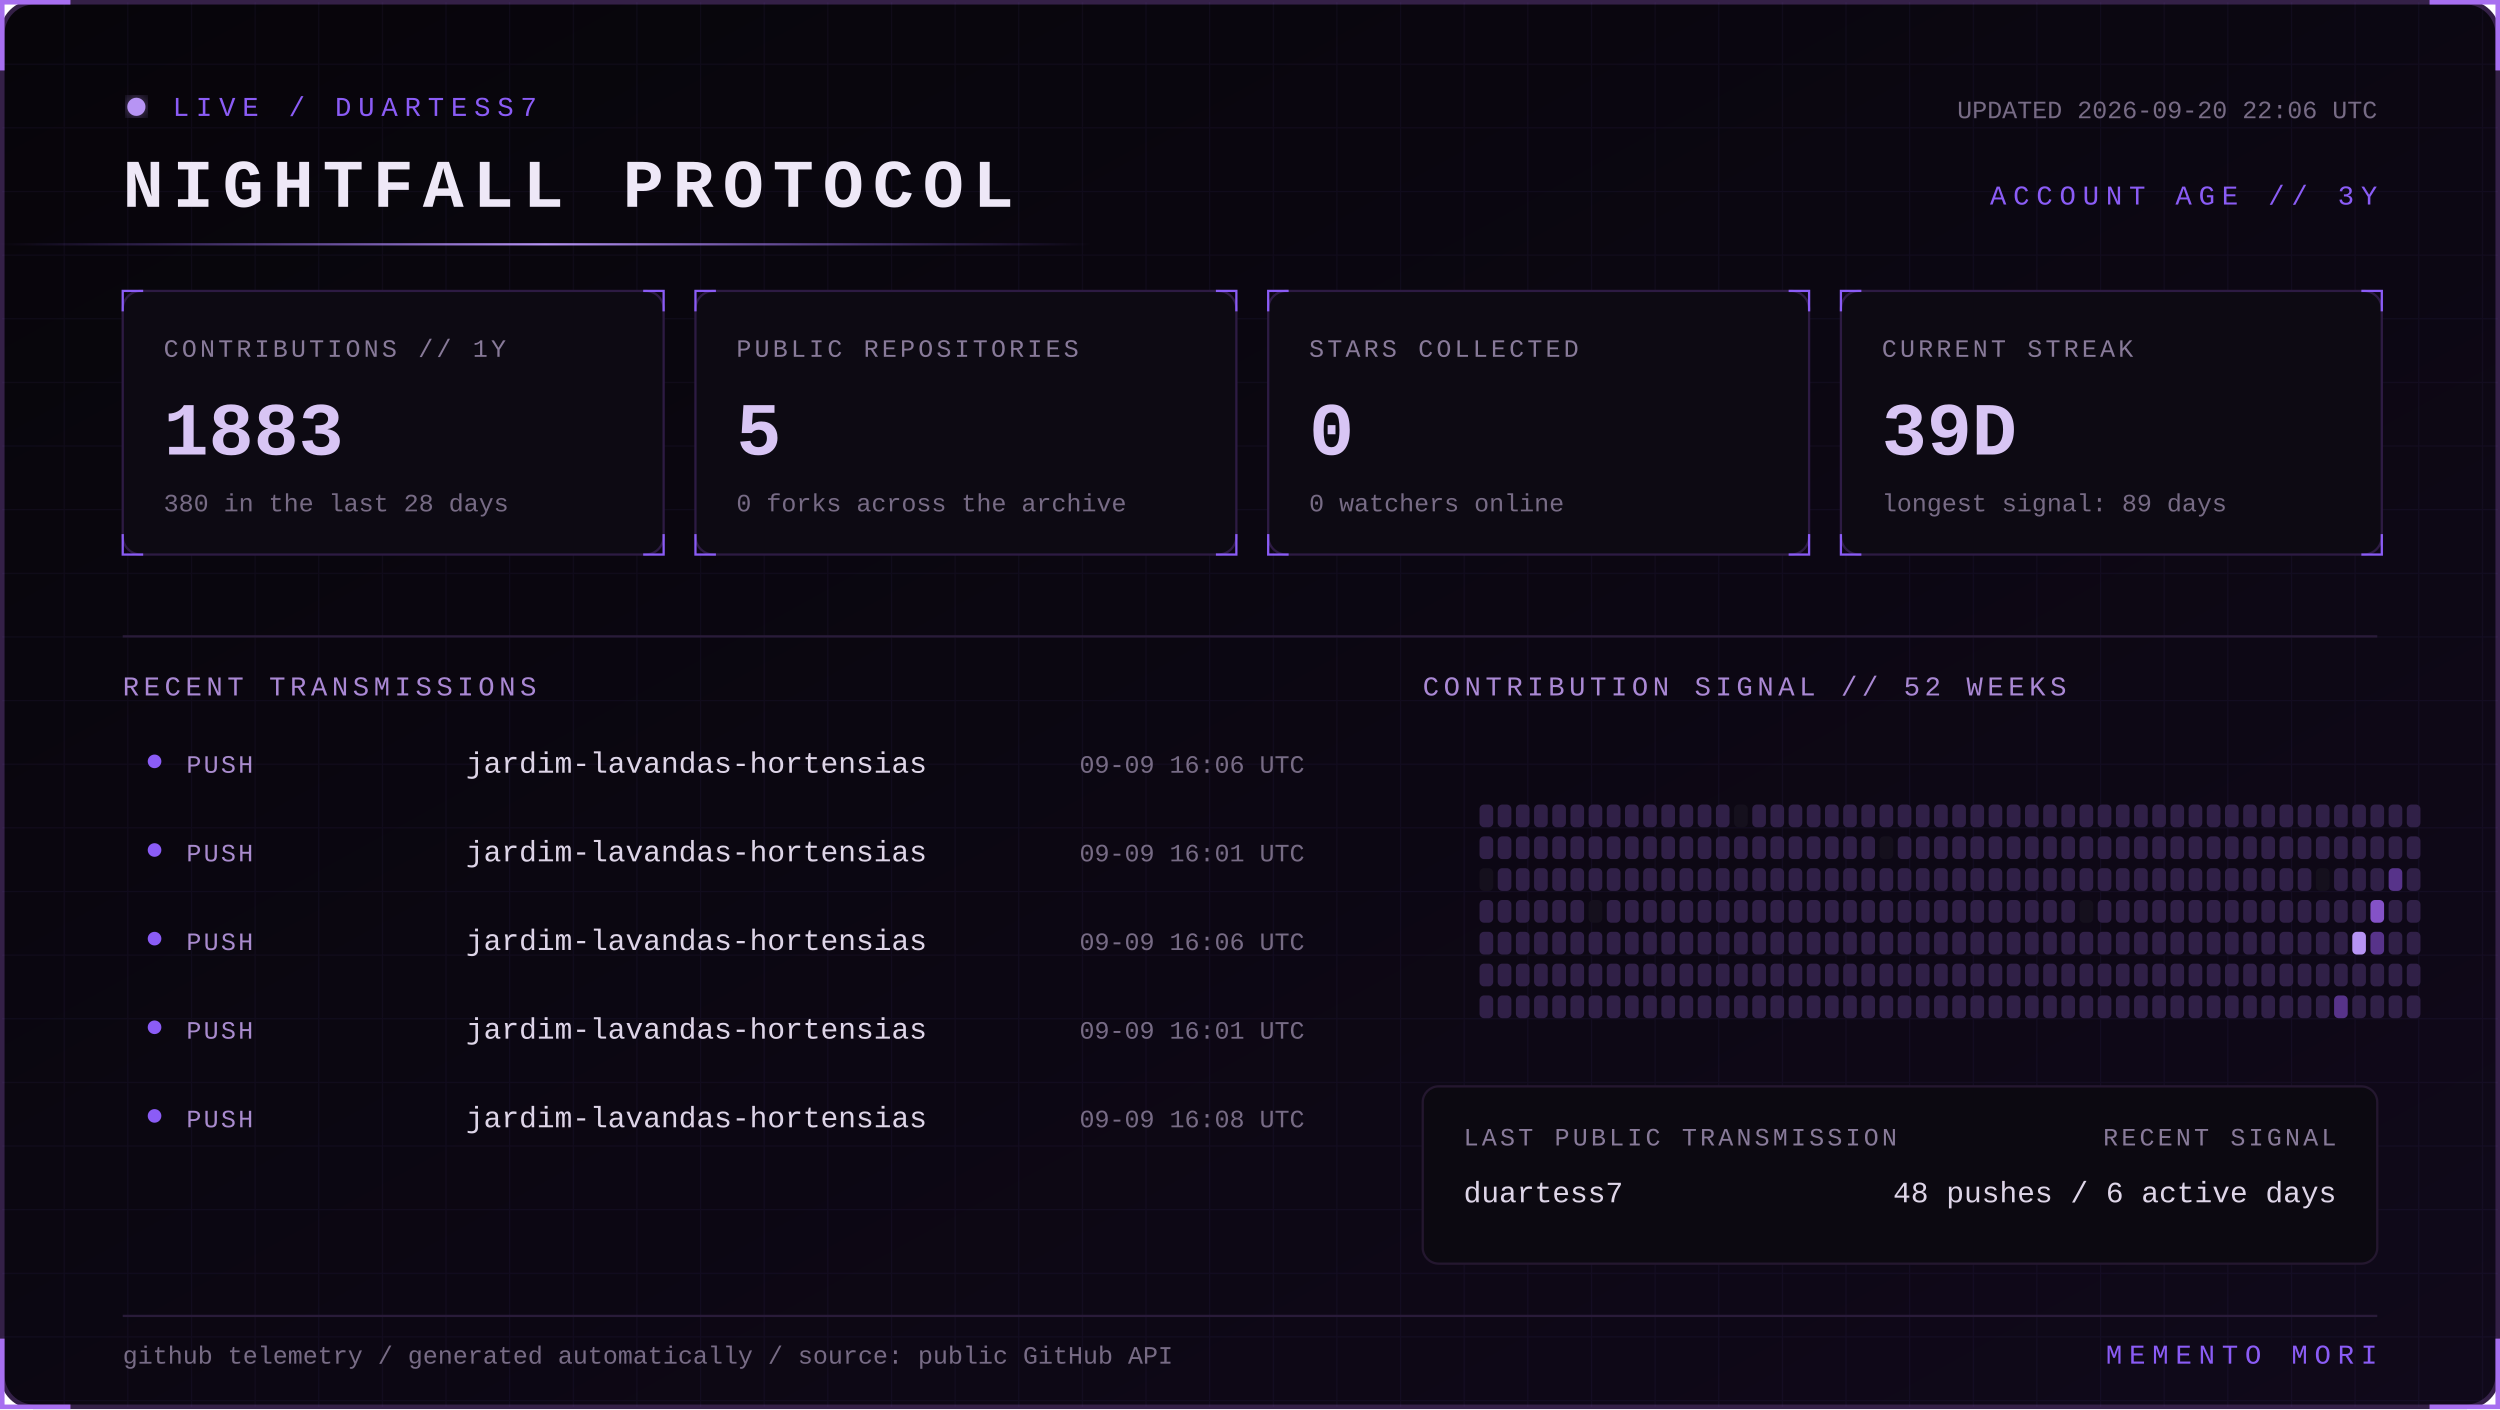
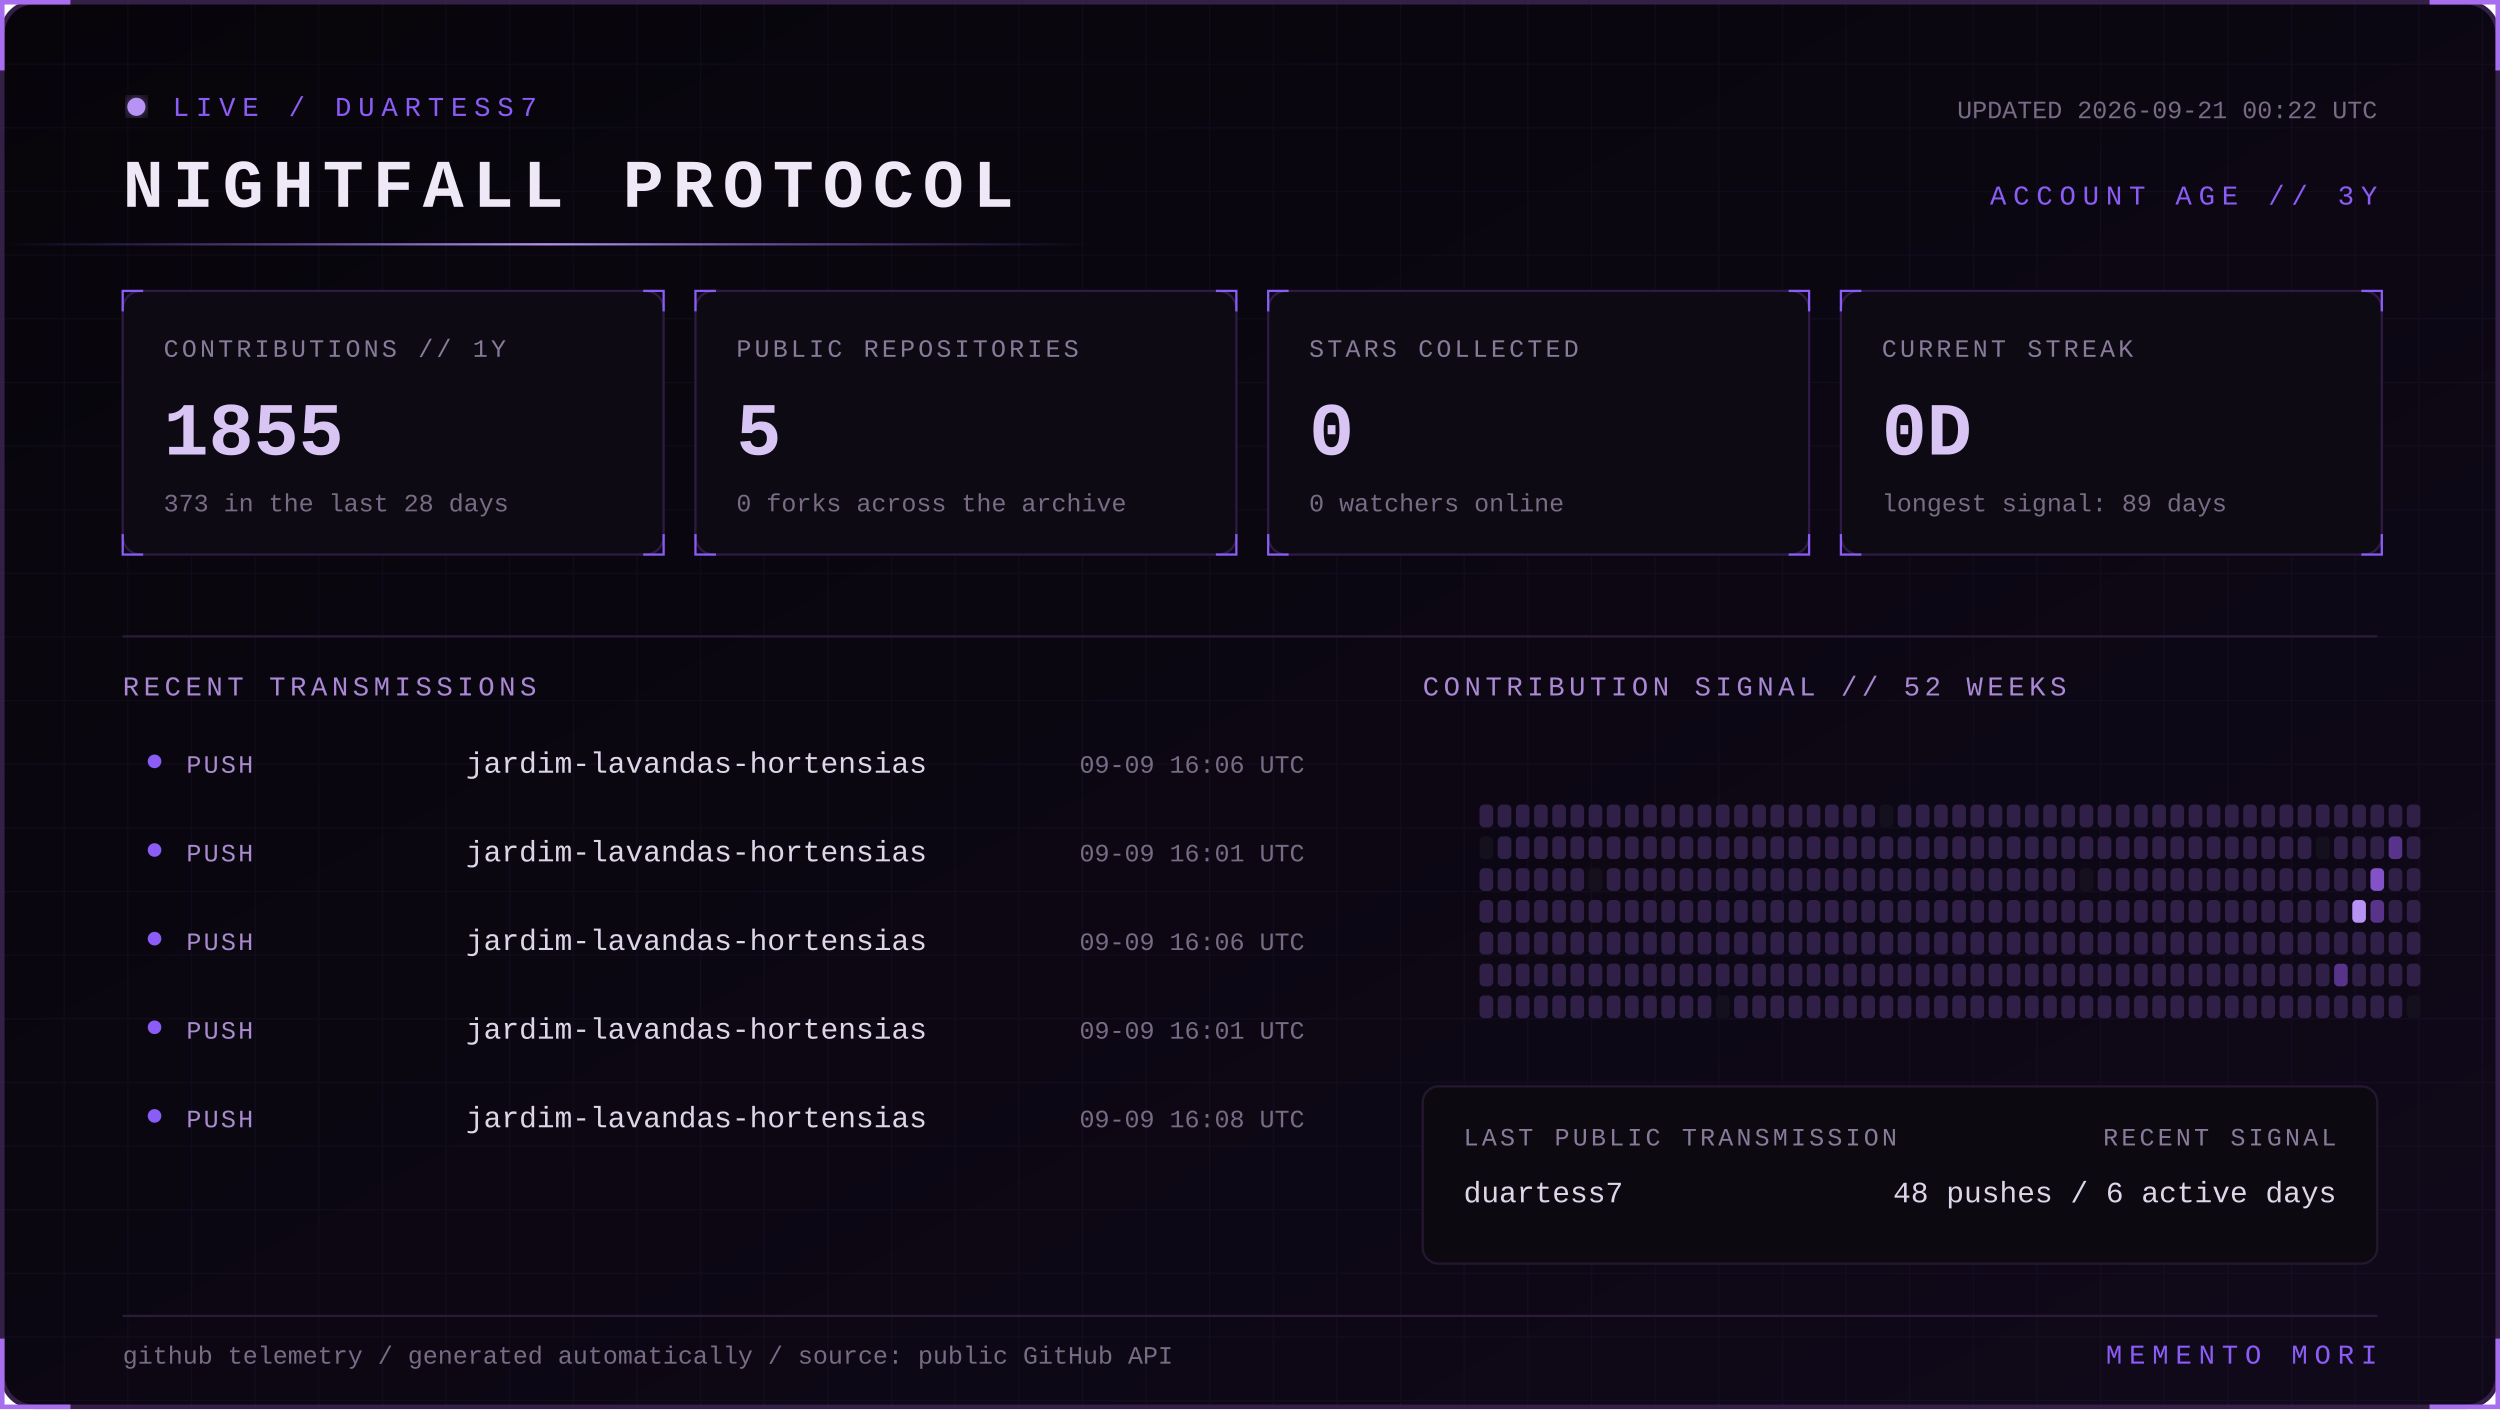
<svg xmlns="http://www.w3.org/2000/svg" width="1100" height="620" viewBox="0 0 1100 620" role="img" aria-labelledby="title desc">
  <defs>
    <linearGradient id="bg" x1="0" y1="0" x2="1" y2="1">
      <stop stop-color="#07050a" />
      <stop offset="1" stop-color="#10091a" />
    </linearGradient>
    <linearGradient id="beam">
      <stop stop-color="#8b5cf6" stop-opacity="0" />
      <stop offset=".5" stop-color="#b794f4" />
      <stop offset="1" stop-color="#8b5cf6" stop-opacity="0" />
    </linearGradient>
    <filter id="glow">
      <feGaussianBlur stdDeviation="4" result="b" />
      <feMerge>
        <feMergeNode in="b" />
        <feMergeNode in="SourceGraphic" />
      </feMerge>
    </filter>
    <pattern id="grid" width="28" height="28" patternUnits="userSpaceOnUse">
      <path d="M28 0H0V28" fill="none" stroke="#8b5cf6" stroke-opacity=".055" />
    </pattern>
    <style>
      text { font-family: Consolas, 'Courier New', monospace; }
      .kicker { fill:#8b5cf6; font-size:12px; letter-spacing:3px; }
      .title { fill:#eee8f7; font-size:30px; font-weight:700; letter-spacing:4px; }
      .label { fill:#887a99; font-size:11px; letter-spacing:1.4px; }
      .value { fill:#d8c5f4; font-size:33px; font-weight:700; }
      .detail,.pct { fill:#776b85; font-size:11px; }
      .section { fill:#aa88d4; font-size:12px; letter-spacing:2px; }
      .lang { fill:#ded5e8; font-size:13px; }
      .event { fill:#a98bce; font-size:11px; letter-spacing:1px; }
      .scan { animation:scan 5s linear infinite; }
      .blink { animation:blink 1.6s step-end infinite; }
      @keyframes scan { from { transform:translateX(-500px) } to { transform:translateX(1100px) } }
      @keyframes blink { 50% { opacity:.25 } }
    </style>
  </defs>
  <rect x="1" y="1" width="1098" height="618" rx="14" fill="url(#bg)" stroke="#342047" stroke-width="2" />
  <rect x="1" y="1" width="1098" height="618" rx="14" fill="url(#grid)" />
  <path d="M31 1H1v30 M1069 1h30v30 M1099 589v30h-30 M31 619H1v-30" stroke="#a76ff0" stroke-width="2" fill="none" />
  <g transform="translate(54 42)">
    <circle cx="6" cy="5" r="4" fill="#b794f4" filter="url(#glow)" class="blink" />
    <text x="22" y="9" class="kicker">LIVE / DUARTESS7</text>
    <text y="49" class="title">NIGHTFALL PROTOCOL</text>
-     <text x="992" y="10" text-anchor="end" class="detail">UPDATED 2026-09-20 22:06 UTC</text>
+     <text x="992" y="10" text-anchor="end" class="detail">UPDATED 2026-09-21 00:22 UTC</text>
    <text x="992" y="48" text-anchor="end" class="kicker">ACCOUNT AGE // 3Y</text>
  </g>
  <rect y="107" width="480" height="1" fill="url(#beam)" class="scan" />
  <g transform="translate(54 128)">
    <rect width="238" height="116" rx="8" fill="#0d0a13" stroke="#2d1b43" />
    <path d="M0 9V0h9 M229 0h9v9 M238 107v9h-9 M9 116H0v-9" stroke="#8b5cf6" fill="none" />
    <text x="18" y="29" class="label">CONTRIBUTIONS // 1Y</text>
-     <text x="18" y="72" class="value">1883</text>
-     <text x="18" y="97" class="detail">380 in the last 28 days</text>
+     <text x="18" y="72" class="value">1855</text>
+     <text x="18" y="97" class="detail">373 in the last 28 days</text>
  </g>
  <g transform="translate(306 128)">
    <rect width="238" height="116" rx="8" fill="#0d0a13" stroke="#2d1b43" />
    <path d="M0 9V0h9 M229 0h9v9 M238 107v9h-9 M9 116H0v-9" stroke="#8b5cf6" fill="none" />
    <text x="18" y="29" class="label">PUBLIC REPOSITORIES</text>
    <text x="18" y="72" class="value">5</text>
    <text x="18" y="97" class="detail">0 forks across the archive</text>
  </g>
  <g transform="translate(558 128)">
    <rect width="238" height="116" rx="8" fill="#0d0a13" stroke="#2d1b43" />
    <path d="M0 9V0h9 M229 0h9v9 M238 107v9h-9 M9 116H0v-9" stroke="#8b5cf6" fill="none" />
    <text x="18" y="29" class="label">STARS COLLECTED</text>
    <text x="18" y="72" class="value">0</text>
    <text x="18" y="97" class="detail">0 watchers online</text>
  </g>
  <g transform="translate(810 128)">
    <rect width="238" height="116" rx="8" fill="#0d0a13" stroke="#2d1b43" />
    <path d="M0 9V0h9 M229 0h9v9 M238 107v9h-9 M9 116H0v-9" stroke="#8b5cf6" fill="none" />
    <text x="18" y="29" class="label">CURRENT STREAK</text>
-     <text x="18" y="72" class="value">39D</text>
+     <text x="18" y="72" class="value">0D</text>
    <text x="18" y="97" class="detail">longest signal: 89 days</text>
  </g>
  <path d="M54 280H1046" stroke="#291b39" />
  <text x="54" y="306" class="section">RECENT TRANSMISSIONS</text>
  <text x="626" y="306" class="section">CONTRIBUTION SIGNAL // 52 WEEKS</text>
  <circle cx="68" cy="335" r="3" fill="#8b5cf6" />
  <text x="82" y="340" class="event">PUSH</text>
  <text x="205" y="340" class="lang">jardim-lavandas-hortensias</text>
  <text x="574" y="340" text-anchor="end" class="pct">09-09 16:06 UTC</text>
  <circle cx="68" cy="374" r="3" fill="#8b5cf6" />
  <text x="82" y="379" class="event">PUSH</text>
  <text x="205" y="379" class="lang">jardim-lavandas-hortensias</text>
  <text x="574" y="379" text-anchor="end" class="pct">09-09 16:01 UTC</text>
  <circle cx="68" cy="413" r="3" fill="#8b5cf6" />
  <text x="82" y="418" class="event">PUSH</text>
  <text x="205" y="418" class="lang">jardim-lavandas-hortensias</text>
  <text x="574" y="418" text-anchor="end" class="pct">09-09 16:06 UTC</text>
  <circle cx="68" cy="452" r="3" fill="#8b5cf6" />
  <text x="82" y="457" class="event">PUSH</text>
  <text x="205" y="457" class="lang">jardim-lavandas-hortensias</text>
  <text x="574" y="457" text-anchor="end" class="pct">09-09 16:01 UTC</text>
  <circle cx="68" cy="491" r="3" fill="#8b5cf6" />
  <text x="82" y="496" class="event">PUSH</text>
  <text x="205" y="496" class="lang">jardim-lavandas-hortensias</text>
  <text x="574" y="496" text-anchor="end" class="pct">09-09 16:08 UTC</text>
  <g>
    <rect x="651" y="354" width="6" height="10" rx="2" fill="#302047" />
-     <rect x="651" y="368" width="6" height="10" rx="2" fill="#302047" />
-     <rect x="651" y="382" width="6" height="10" rx="2" fill="#15101d" />
+     <rect x="651" y="368" width="6" height="10" rx="2" fill="#15101d" />
+     <rect x="651" y="382" width="6" height="10" rx="2" fill="#302047" />
    <rect x="651" y="396" width="6" height="10" rx="2" fill="#302047" />
    <rect x="651" y="410" width="6" height="10" rx="2" fill="#302047" />
    <rect x="651" y="424" width="6" height="10" rx="2" fill="#302047" />
    <rect x="651" y="438" width="6" height="10" rx="2" fill="#302047" />
    <rect x="659" y="354" width="6" height="10" rx="2" fill="#302047" />
    <rect x="659" y="368" width="6" height="10" rx="2" fill="#302047" />
    <rect x="659" y="382" width="6" height="10" rx="2" fill="#302047" />
    <rect x="659" y="396" width="6" height="10" rx="2" fill="#302047" />
    <rect x="659" y="410" width="6" height="10" rx="2" fill="#302047" />
    <rect x="659" y="424" width="6" height="10" rx="2" fill="#302047" />
    <rect x="659" y="438" width="6" height="10" rx="2" fill="#302047" />
    <rect x="667" y="354" width="6" height="10" rx="2" fill="#302047" />
    <rect x="667" y="368" width="6" height="10" rx="2" fill="#302047" />
    <rect x="667" y="382" width="6" height="10" rx="2" fill="#302047" />
    <rect x="667" y="396" width="6" height="10" rx="2" fill="#302047" />
    <rect x="667" y="410" width="6" height="10" rx="2" fill="#302047" />
    <rect x="667" y="424" width="6" height="10" rx="2" fill="#302047" />
    <rect x="667" y="438" width="6" height="10" rx="2" fill="#302047" />
    <rect x="675" y="354" width="6" height="10" rx="2" fill="#302047" />
    <rect x="675" y="368" width="6" height="10" rx="2" fill="#302047" />
    <rect x="675" y="382" width="6" height="10" rx="2" fill="#302047" />
    <rect x="675" y="396" width="6" height="10" rx="2" fill="#302047" />
    <rect x="675" y="410" width="6" height="10" rx="2" fill="#302047" />
    <rect x="675" y="424" width="6" height="10" rx="2" fill="#302047" />
    <rect x="675" y="438" width="6" height="10" rx="2" fill="#302047" />
    <rect x="683" y="354" width="6" height="10" rx="2" fill="#302047" />
    <rect x="683" y="368" width="6" height="10" rx="2" fill="#302047" />
    <rect x="683" y="382" width="6" height="10" rx="2" fill="#302047" />
    <rect x="683" y="396" width="6" height="10" rx="2" fill="#302047" />
    <rect x="683" y="410" width="6" height="10" rx="2" fill="#302047" />
    <rect x="683" y="424" width="6" height="10" rx="2" fill="#302047" />
    <rect x="683" y="438" width="6" height="10" rx="2" fill="#302047" />
    <rect x="691" y="354" width="6" height="10" rx="2" fill="#302047" />
    <rect x="691" y="368" width="6" height="10" rx="2" fill="#302047" />
    <rect x="691" y="382" width="6" height="10" rx="2" fill="#302047" />
    <rect x="691" y="396" width="6" height="10" rx="2" fill="#302047" />
    <rect x="691" y="410" width="6" height="10" rx="2" fill="#302047" />
    <rect x="691" y="424" width="6" height="10" rx="2" fill="#302047" />
    <rect x="691" y="438" width="6" height="10" rx="2" fill="#302047" />
    <rect x="699" y="354" width="6" height="10" rx="2" fill="#302047" />
    <rect x="699" y="368" width="6" height="10" rx="2" fill="#302047" />
-     <rect x="699" y="382" width="6" height="10" rx="2" fill="#302047" />
-     <rect x="699" y="396" width="6" height="10" rx="2" fill="#15101d" />
+     <rect x="699" y="382" width="6" height="10" rx="2" fill="#15101d" />
+     <rect x="699" y="396" width="6" height="10" rx="2" fill="#302047" />
    <rect x="699" y="410" width="6" height="10" rx="2" fill="#302047" />
    <rect x="699" y="424" width="6" height="10" rx="2" fill="#302047" />
    <rect x="699" y="438" width="6" height="10" rx="2" fill="#302047" />
    <rect x="707" y="354" width="6" height="10" rx="2" fill="#302047" />
    <rect x="707" y="368" width="6" height="10" rx="2" fill="#302047" />
    <rect x="707" y="382" width="6" height="10" rx="2" fill="#302047" />
    <rect x="707" y="396" width="6" height="10" rx="2" fill="#302047" />
    <rect x="707" y="410" width="6" height="10" rx="2" fill="#302047" />
    <rect x="707" y="424" width="6" height="10" rx="2" fill="#302047" />
    <rect x="707" y="438" width="6" height="10" rx="2" fill="#302047" />
    <rect x="715" y="354" width="6" height="10" rx="2" fill="#302047" />
    <rect x="715" y="368" width="6" height="10" rx="2" fill="#302047" />
    <rect x="715" y="382" width="6" height="10" rx="2" fill="#302047" />
    <rect x="715" y="396" width="6" height="10" rx="2" fill="#302047" />
    <rect x="715" y="410" width="6" height="10" rx="2" fill="#302047" />
    <rect x="715" y="424" width="6" height="10" rx="2" fill="#302047" />
    <rect x="715" y="438" width="6" height="10" rx="2" fill="#302047" />
    <rect x="723" y="354" width="6" height="10" rx="2" fill="#302047" />
    <rect x="723" y="368" width="6" height="10" rx="2" fill="#302047" />
    <rect x="723" y="382" width="6" height="10" rx="2" fill="#302047" />
    <rect x="723" y="396" width="6" height="10" rx="2" fill="#302047" />
    <rect x="723" y="410" width="6" height="10" rx="2" fill="#302047" />
    <rect x="723" y="424" width="6" height="10" rx="2" fill="#302047" />
    <rect x="723" y="438" width="6" height="10" rx="2" fill="#302047" />
    <rect x="731" y="354" width="6" height="10" rx="2" fill="#302047" />
    <rect x="731" y="368" width="6" height="10" rx="2" fill="#302047" />
    <rect x="731" y="382" width="6" height="10" rx="2" fill="#302047" />
    <rect x="731" y="396" width="6" height="10" rx="2" fill="#302047" />
    <rect x="731" y="410" width="6" height="10" rx="2" fill="#302047" />
    <rect x="731" y="424" width="6" height="10" rx="2" fill="#302047" />
    <rect x="731" y="438" width="6" height="10" rx="2" fill="#302047" />
    <rect x="739" y="354" width="6" height="10" rx="2" fill="#302047" />
    <rect x="739" y="368" width="6" height="10" rx="2" fill="#302047" />
    <rect x="739" y="382" width="6" height="10" rx="2" fill="#302047" />
    <rect x="739" y="396" width="6" height="10" rx="2" fill="#302047" />
    <rect x="739" y="410" width="6" height="10" rx="2" fill="#302047" />
    <rect x="739" y="424" width="6" height="10" rx="2" fill="#302047" />
    <rect x="739" y="438" width="6" height="10" rx="2" fill="#302047" />
    <rect x="747" y="354" width="6" height="10" rx="2" fill="#302047" />
    <rect x="747" y="368" width="6" height="10" rx="2" fill="#302047" />
    <rect x="747" y="382" width="6" height="10" rx="2" fill="#302047" />
    <rect x="747" y="396" width="6" height="10" rx="2" fill="#302047" />
    <rect x="747" y="410" width="6" height="10" rx="2" fill="#302047" />
    <rect x="747" y="424" width="6" height="10" rx="2" fill="#302047" />
    <rect x="747" y="438" width="6" height="10" rx="2" fill="#302047" />
    <rect x="755" y="354" width="6" height="10" rx="2" fill="#302047" />
    <rect x="755" y="368" width="6" height="10" rx="2" fill="#302047" />
    <rect x="755" y="382" width="6" height="10" rx="2" fill="#302047" />
    <rect x="755" y="396" width="6" height="10" rx="2" fill="#302047" />
    <rect x="755" y="410" width="6" height="10" rx="2" fill="#302047" />
    <rect x="755" y="424" width="6" height="10" rx="2" fill="#302047" />
-     <rect x="755" y="438" width="6" height="10" rx="2" fill="#302047" />
-     <rect x="763" y="354" width="6" height="10" rx="2" fill="#15101d" />
+     <rect x="755" y="438" width="6" height="10" rx="2" fill="#15101d" />
+     <rect x="763" y="354" width="6" height="10" rx="2" fill="#302047" />
    <rect x="763" y="368" width="6" height="10" rx="2" fill="#302047" />
    <rect x="763" y="382" width="6" height="10" rx="2" fill="#302047" />
    <rect x="763" y="396" width="6" height="10" rx="2" fill="#302047" />
    <rect x="763" y="410" width="6" height="10" rx="2" fill="#302047" />
    <rect x="763" y="424" width="6" height="10" rx="2" fill="#302047" />
    <rect x="763" y="438" width="6" height="10" rx="2" fill="#302047" />
    <rect x="771" y="354" width="6" height="10" rx="2" fill="#302047" />
    <rect x="771" y="368" width="6" height="10" rx="2" fill="#302047" />
    <rect x="771" y="382" width="6" height="10" rx="2" fill="#302047" />
    <rect x="771" y="396" width="6" height="10" rx="2" fill="#302047" />
    <rect x="771" y="410" width="6" height="10" rx="2" fill="#302047" />
    <rect x="771" y="424" width="6" height="10" rx="2" fill="#302047" />
    <rect x="771" y="438" width="6" height="10" rx="2" fill="#302047" />
    <rect x="779" y="354" width="6" height="10" rx="2" fill="#302047" />
    <rect x="779" y="368" width="6" height="10" rx="2" fill="#302047" />
    <rect x="779" y="382" width="6" height="10" rx="2" fill="#302047" />
    <rect x="779" y="396" width="6" height="10" rx="2" fill="#302047" />
    <rect x="779" y="410" width="6" height="10" rx="2" fill="#302047" />
    <rect x="779" y="424" width="6" height="10" rx="2" fill="#302047" />
    <rect x="779" y="438" width="6" height="10" rx="2" fill="#302047" />
    <rect x="787" y="354" width="6" height="10" rx="2" fill="#302047" />
    <rect x="787" y="368" width="6" height="10" rx="2" fill="#302047" />
    <rect x="787" y="382" width="6" height="10" rx="2" fill="#302047" />
    <rect x="787" y="396" width="6" height="10" rx="2" fill="#302047" />
    <rect x="787" y="410" width="6" height="10" rx="2" fill="#302047" />
    <rect x="787" y="424" width="6" height="10" rx="2" fill="#302047" />
    <rect x="787" y="438" width="6" height="10" rx="2" fill="#302047" />
    <rect x="795" y="354" width="6" height="10" rx="2" fill="#302047" />
    <rect x="795" y="368" width="6" height="10" rx="2" fill="#302047" />
    <rect x="795" y="382" width="6" height="10" rx="2" fill="#302047" />
    <rect x="795" y="396" width="6" height="10" rx="2" fill="#302047" />
    <rect x="795" y="410" width="6" height="10" rx="2" fill="#302047" />
    <rect x="795" y="424" width="6" height="10" rx="2" fill="#302047" />
    <rect x="795" y="438" width="6" height="10" rx="2" fill="#302047" />
    <rect x="803" y="354" width="6" height="10" rx="2" fill="#302047" />
    <rect x="803" y="368" width="6" height="10" rx="2" fill="#302047" />
    <rect x="803" y="382" width="6" height="10" rx="2" fill="#302047" />
    <rect x="803" y="396" width="6" height="10" rx="2" fill="#302047" />
    <rect x="803" y="410" width="6" height="10" rx="2" fill="#302047" />
    <rect x="803" y="424" width="6" height="10" rx="2" fill="#302047" />
    <rect x="803" y="438" width="6" height="10" rx="2" fill="#302047" />
    <rect x="811" y="354" width="6" height="10" rx="2" fill="#302047" />
    <rect x="811" y="368" width="6" height="10" rx="2" fill="#302047" />
    <rect x="811" y="382" width="6" height="10" rx="2" fill="#302047" />
    <rect x="811" y="396" width="6" height="10" rx="2" fill="#302047" />
    <rect x="811" y="410" width="6" height="10" rx="2" fill="#302047" />
    <rect x="811" y="424" width="6" height="10" rx="2" fill="#302047" />
    <rect x="811" y="438" width="6" height="10" rx="2" fill="#302047" />
    <rect x="819" y="354" width="6" height="10" rx="2" fill="#302047" />
    <rect x="819" y="368" width="6" height="10" rx="2" fill="#302047" />
    <rect x="819" y="382" width="6" height="10" rx="2" fill="#302047" />
    <rect x="819" y="396" width="6" height="10" rx="2" fill="#302047" />
    <rect x="819" y="410" width="6" height="10" rx="2" fill="#302047" />
    <rect x="819" y="424" width="6" height="10" rx="2" fill="#302047" />
    <rect x="819" y="438" width="6" height="10" rx="2" fill="#302047" />
-     <rect x="827" y="354" width="6" height="10" rx="2" fill="#302047" />
-     <rect x="827" y="368" width="6" height="10" rx="2" fill="#15101d" />
+     <rect x="827" y="354" width="6" height="10" rx="2" fill="#15101d" />
+     <rect x="827" y="368" width="6" height="10" rx="2" fill="#302047" />
    <rect x="827" y="382" width="6" height="10" rx="2" fill="#302047" />
    <rect x="827" y="396" width="6" height="10" rx="2" fill="#302047" />
    <rect x="827" y="410" width="6" height="10" rx="2" fill="#302047" />
    <rect x="827" y="424" width="6" height="10" rx="2" fill="#302047" />
    <rect x="827" y="438" width="6" height="10" rx="2" fill="#302047" />
    <rect x="835" y="354" width="6" height="10" rx="2" fill="#302047" />
    <rect x="835" y="368" width="6" height="10" rx="2" fill="#302047" />
    <rect x="835" y="382" width="6" height="10" rx="2" fill="#302047" />
    <rect x="835" y="396" width="6" height="10" rx="2" fill="#302047" />
    <rect x="835" y="410" width="6" height="10" rx="2" fill="#302047" />
    <rect x="835" y="424" width="6" height="10" rx="2" fill="#302047" />
    <rect x="835" y="438" width="6" height="10" rx="2" fill="#302047" />
    <rect x="843" y="354" width="6" height="10" rx="2" fill="#302047" />
    <rect x="843" y="368" width="6" height="10" rx="2" fill="#302047" />
    <rect x="843" y="382" width="6" height="10" rx="2" fill="#302047" />
    <rect x="843" y="396" width="6" height="10" rx="2" fill="#302047" />
    <rect x="843" y="410" width="6" height="10" rx="2" fill="#302047" />
    <rect x="843" y="424" width="6" height="10" rx="2" fill="#302047" />
    <rect x="843" y="438" width="6" height="10" rx="2" fill="#302047" />
    <rect x="851" y="354" width="6" height="10" rx="2" fill="#302047" />
    <rect x="851" y="368" width="6" height="10" rx="2" fill="#302047" />
    <rect x="851" y="382" width="6" height="10" rx="2" fill="#302047" />
    <rect x="851" y="396" width="6" height="10" rx="2" fill="#302047" />
    <rect x="851" y="410" width="6" height="10" rx="2" fill="#302047" />
    <rect x="851" y="424" width="6" height="10" rx="2" fill="#302047" />
    <rect x="851" y="438" width="6" height="10" rx="2" fill="#302047" />
    <rect x="859" y="354" width="6" height="10" rx="2" fill="#302047" />
    <rect x="859" y="368" width="6" height="10" rx="2" fill="#302047" />
    <rect x="859" y="382" width="6" height="10" rx="2" fill="#302047" />
    <rect x="859" y="396" width="6" height="10" rx="2" fill="#302047" />
    <rect x="859" y="410" width="6" height="10" rx="2" fill="#302047" />
    <rect x="859" y="424" width="6" height="10" rx="2" fill="#302047" />
    <rect x="859" y="438" width="6" height="10" rx="2" fill="#302047" />
    <rect x="867" y="354" width="6" height="10" rx="2" fill="#302047" />
    <rect x="867" y="368" width="6" height="10" rx="2" fill="#302047" />
    <rect x="867" y="382" width="6" height="10" rx="2" fill="#302047" />
    <rect x="867" y="396" width="6" height="10" rx="2" fill="#302047" />
    <rect x="867" y="410" width="6" height="10" rx="2" fill="#302047" />
    <rect x="867" y="424" width="6" height="10" rx="2" fill="#302047" />
    <rect x="867" y="438" width="6" height="10" rx="2" fill="#302047" />
    <rect x="875" y="354" width="6" height="10" rx="2" fill="#302047" />
    <rect x="875" y="368" width="6" height="10" rx="2" fill="#302047" />
    <rect x="875" y="382" width="6" height="10" rx="2" fill="#302047" />
    <rect x="875" y="396" width="6" height="10" rx="2" fill="#302047" />
    <rect x="875" y="410" width="6" height="10" rx="2" fill="#302047" />
    <rect x="875" y="424" width="6" height="10" rx="2" fill="#302047" />
    <rect x="875" y="438" width="6" height="10" rx="2" fill="#302047" />
    <rect x="883" y="354" width="6" height="10" rx="2" fill="#302047" />
    <rect x="883" y="368" width="6" height="10" rx="2" fill="#302047" />
    <rect x="883" y="382" width="6" height="10" rx="2" fill="#302047" />
    <rect x="883" y="396" width="6" height="10" rx="2" fill="#302047" />
    <rect x="883" y="410" width="6" height="10" rx="2" fill="#302047" />
    <rect x="883" y="424" width="6" height="10" rx="2" fill="#302047" />
    <rect x="883" y="438" width="6" height="10" rx="2" fill="#302047" />
    <rect x="891" y="354" width="6" height="10" rx="2" fill="#302047" />
    <rect x="891" y="368" width="6" height="10" rx="2" fill="#302047" />
    <rect x="891" y="382" width="6" height="10" rx="2" fill="#302047" />
    <rect x="891" y="396" width="6" height="10" rx="2" fill="#302047" />
    <rect x="891" y="410" width="6" height="10" rx="2" fill="#302047" />
    <rect x="891" y="424" width="6" height="10" rx="2" fill="#302047" />
    <rect x="891" y="438" width="6" height="10" rx="2" fill="#302047" />
    <rect x="899" y="354" width="6" height="10" rx="2" fill="#302047" />
    <rect x="899" y="368" width="6" height="10" rx="2" fill="#302047" />
    <rect x="899" y="382" width="6" height="10" rx="2" fill="#302047" />
    <rect x="899" y="396" width="6" height="10" rx="2" fill="#302047" />
    <rect x="899" y="410" width="6" height="10" rx="2" fill="#302047" />
    <rect x="899" y="424" width="6" height="10" rx="2" fill="#302047" />
    <rect x="899" y="438" width="6" height="10" rx="2" fill="#302047" />
    <rect x="907" y="354" width="6" height="10" rx="2" fill="#302047" />
    <rect x="907" y="368" width="6" height="10" rx="2" fill="#302047" />
    <rect x="907" y="382" width="6" height="10" rx="2" fill="#302047" />
    <rect x="907" y="396" width="6" height="10" rx="2" fill="#302047" />
    <rect x="907" y="410" width="6" height="10" rx="2" fill="#302047" />
    <rect x="907" y="424" width="6" height="10" rx="2" fill="#302047" />
    <rect x="907" y="438" width="6" height="10" rx="2" fill="#302047" />
    <rect x="915" y="354" width="6" height="10" rx="2" fill="#302047" />
    <rect x="915" y="368" width="6" height="10" rx="2" fill="#302047" />
-     <rect x="915" y="382" width="6" height="10" rx="2" fill="#302047" />
-     <rect x="915" y="396" width="6" height="10" rx="2" fill="#15101d" />
+     <rect x="915" y="382" width="6" height="10" rx="2" fill="#15101d" />
+     <rect x="915" y="396" width="6" height="10" rx="2" fill="#302047" />
    <rect x="915" y="410" width="6" height="10" rx="2" fill="#302047" />
    <rect x="915" y="424" width="6" height="10" rx="2" fill="#302047" />
    <rect x="915" y="438" width="6" height="10" rx="2" fill="#302047" />
    <rect x="923" y="354" width="6" height="10" rx="2" fill="#302047" />
    <rect x="923" y="368" width="6" height="10" rx="2" fill="#302047" />
    <rect x="923" y="382" width="6" height="10" rx="2" fill="#302047" />
    <rect x="923" y="396" width="6" height="10" rx="2" fill="#302047" />
    <rect x="923" y="410" width="6" height="10" rx="2" fill="#302047" />
    <rect x="923" y="424" width="6" height="10" rx="2" fill="#302047" />
    <rect x="923" y="438" width="6" height="10" rx="2" fill="#302047" />
    <rect x="931" y="354" width="6" height="10" rx="2" fill="#302047" />
    <rect x="931" y="368" width="6" height="10" rx="2" fill="#302047" />
    <rect x="931" y="382" width="6" height="10" rx="2" fill="#302047" />
    <rect x="931" y="396" width="6" height="10" rx="2" fill="#302047" />
    <rect x="931" y="410" width="6" height="10" rx="2" fill="#302047" />
    <rect x="931" y="424" width="6" height="10" rx="2" fill="#302047" />
    <rect x="931" y="438" width="6" height="10" rx="2" fill="#302047" />
    <rect x="939" y="354" width="6" height="10" rx="2" fill="#302047" />
    <rect x="939" y="368" width="6" height="10" rx="2" fill="#302047" />
    <rect x="939" y="382" width="6" height="10" rx="2" fill="#302047" />
    <rect x="939" y="396" width="6" height="10" rx="2" fill="#302047" />
    <rect x="939" y="410" width="6" height="10" rx="2" fill="#302047" />
    <rect x="939" y="424" width="6" height="10" rx="2" fill="#302047" />
    <rect x="939" y="438" width="6" height="10" rx="2" fill="#302047" />
    <rect x="947" y="354" width="6" height="10" rx="2" fill="#302047" />
    <rect x="947" y="368" width="6" height="10" rx="2" fill="#302047" />
    <rect x="947" y="382" width="6" height="10" rx="2" fill="#302047" />
    <rect x="947" y="396" width="6" height="10" rx="2" fill="#302047" />
    <rect x="947" y="410" width="6" height="10" rx="2" fill="#302047" />
    <rect x="947" y="424" width="6" height="10" rx="2" fill="#302047" />
    <rect x="947" y="438" width="6" height="10" rx="2" fill="#302047" />
    <rect x="955" y="354" width="6" height="10" rx="2" fill="#302047" />
    <rect x="955" y="368" width="6" height="10" rx="2" fill="#302047" />
    <rect x="955" y="382" width="6" height="10" rx="2" fill="#302047" />
    <rect x="955" y="396" width="6" height="10" rx="2" fill="#302047" />
    <rect x="955" y="410" width="6" height="10" rx="2" fill="#302047" />
    <rect x="955" y="424" width="6" height="10" rx="2" fill="#302047" />
    <rect x="955" y="438" width="6" height="10" rx="2" fill="#302047" />
    <rect x="963" y="354" width="6" height="10" rx="2" fill="#302047" />
    <rect x="963" y="368" width="6" height="10" rx="2" fill="#302047" />
    <rect x="963" y="382" width="6" height="10" rx="2" fill="#302047" />
    <rect x="963" y="396" width="6" height="10" rx="2" fill="#302047" />
    <rect x="963" y="410" width="6" height="10" rx="2" fill="#302047" />
    <rect x="963" y="424" width="6" height="10" rx="2" fill="#302047" />
    <rect x="963" y="438" width="6" height="10" rx="2" fill="#302047" />
    <rect x="971" y="354" width="6" height="10" rx="2" fill="#302047" />
    <rect x="971" y="368" width="6" height="10" rx="2" fill="#302047" />
    <rect x="971" y="382" width="6" height="10" rx="2" fill="#302047" />
    <rect x="971" y="396" width="6" height="10" rx="2" fill="#302047" />
    <rect x="971" y="410" width="6" height="10" rx="2" fill="#302047" />
    <rect x="971" y="424" width="6" height="10" rx="2" fill="#302047" />
    <rect x="971" y="438" width="6" height="10" rx="2" fill="#302047" />
    <rect x="979" y="354" width="6" height="10" rx="2" fill="#302047" />
    <rect x="979" y="368" width="6" height="10" rx="2" fill="#302047" />
    <rect x="979" y="382" width="6" height="10" rx="2" fill="#302047" />
    <rect x="979" y="396" width="6" height="10" rx="2" fill="#302047" />
    <rect x="979" y="410" width="6" height="10" rx="2" fill="#302047" />
    <rect x="979" y="424" width="6" height="10" rx="2" fill="#302047" />
    <rect x="979" y="438" width="6" height="10" rx="2" fill="#302047" />
    <rect x="987" y="354" width="6" height="10" rx="2" fill="#302047" />
    <rect x="987" y="368" width="6" height="10" rx="2" fill="#302047" />
    <rect x="987" y="382" width="6" height="10" rx="2" fill="#302047" />
    <rect x="987" y="396" width="6" height="10" rx="2" fill="#302047" />
    <rect x="987" y="410" width="6" height="10" rx="2" fill="#302047" />
    <rect x="987" y="424" width="6" height="10" rx="2" fill="#302047" />
    <rect x="987" y="438" width="6" height="10" rx="2" fill="#302047" />
    <rect x="995" y="354" width="6" height="10" rx="2" fill="#302047" />
    <rect x="995" y="368" width="6" height="10" rx="2" fill="#302047" />
    <rect x="995" y="382" width="6" height="10" rx="2" fill="#302047" />
    <rect x="995" y="396" width="6" height="10" rx="2" fill="#302047" />
    <rect x="995" y="410" width="6" height="10" rx="2" fill="#302047" />
    <rect x="995" y="424" width="6" height="10" rx="2" fill="#302047" />
    <rect x="995" y="438" width="6" height="10" rx="2" fill="#302047" />
    <rect x="1003" y="354" width="6" height="10" rx="2" fill="#302047" />
    <rect x="1003" y="368" width="6" height="10" rx="2" fill="#302047" />
    <rect x="1003" y="382" width="6" height="10" rx="2" fill="#302047" />
    <rect x="1003" y="396" width="6" height="10" rx="2" fill="#302047" />
    <rect x="1003" y="410" width="6" height="10" rx="2" fill="#302047" />
    <rect x="1003" y="424" width="6" height="10" rx="2" fill="#302047" />
    <rect x="1003" y="438" width="6" height="10" rx="2" fill="#302047" />
    <rect x="1011" y="354" width="6" height="10" rx="2" fill="#302047" />
    <rect x="1011" y="368" width="6" height="10" rx="2" fill="#302047" />
    <rect x="1011" y="382" width="6" height="10" rx="2" fill="#302047" />
    <rect x="1011" y="396" width="6" height="10" rx="2" fill="#302047" />
    <rect x="1011" y="410" width="6" height="10" rx="2" fill="#302047" />
    <rect x="1011" y="424" width="6" height="10" rx="2" fill="#302047" />
    <rect x="1011" y="438" width="6" height="10" rx="2" fill="#302047" />
    <rect x="1019" y="354" width="6" height="10" rx="2" fill="#302047" />
-     <rect x="1019" y="368" width="6" height="10" rx="2" fill="#302047" />
-     <rect x="1019" y="382" width="6" height="10" rx="2" fill="#15101d" />
+     <rect x="1019" y="368" width="6" height="10" rx="2" fill="#15101d" />
+     <rect x="1019" y="382" width="6" height="10" rx="2" fill="#302047" />
    <rect x="1019" y="396" width="6" height="10" rx="2" fill="#302047" />
    <rect x="1019" y="410" width="6" height="10" rx="2" fill="#302047" />
    <rect x="1019" y="424" width="6" height="10" rx="2" fill="#302047" />
    <rect x="1019" y="438" width="6" height="10" rx="2" fill="#302047" />
    <rect x="1027" y="354" width="6" height="10" rx="2" fill="#302047" />
    <rect x="1027" y="368" width="6" height="10" rx="2" fill="#302047" />
    <rect x="1027" y="382" width="6" height="10" rx="2" fill="#302047" />
    <rect x="1027" y="396" width="6" height="10" rx="2" fill="#302047" />
    <rect x="1027" y="410" width="6" height="10" rx="2" fill="#302047" />
-     <rect x="1027" y="424" width="6" height="10" rx="2" fill="#302047" />
-     <rect x="1027" y="438" width="6" height="10" rx="2" fill="#57338a" />
+     <rect x="1027" y="424" width="6" height="10" rx="2" fill="#57338a" />
+     <rect x="1027" y="438" width="6" height="10" rx="2" fill="#302047" />
    <rect x="1035" y="354" width="6" height="10" rx="2" fill="#302047" />
    <rect x="1035" y="368" width="6" height="10" rx="2" fill="#302047" />
    <rect x="1035" y="382" width="6" height="10" rx="2" fill="#302047" />
-     <rect x="1035" y="396" width="6" height="10" rx="2" fill="#302047" />
-     <rect x="1035" y="410" width="6" height="10" rx="2" fill="#b794f4" />
+     <rect x="1035" y="396" width="6" height="10" rx="2" fill="#b794f4" />
+     <rect x="1035" y="410" width="6" height="10" rx="2" fill="#302047" />
    <rect x="1035" y="424" width="6" height="10" rx="2" fill="#302047" />
    <rect x="1035" y="438" width="6" height="10" rx="2" fill="#302047" />
    <rect x="1043" y="354" width="6" height="10" rx="2" fill="#302047" />
    <rect x="1043" y="368" width="6" height="10" rx="2" fill="#302047" />
-     <rect x="1043" y="382" width="6" height="10" rx="2" fill="#302047" />
-     <rect x="1043" y="396" width="6" height="10" rx="2" fill="#8452c7" />
-     <rect x="1043" y="410" width="6" height="10" rx="2" fill="#57338a" />
+     <rect x="1043" y="382" width="6" height="10" rx="2" fill="#8452c7" />
+     <rect x="1043" y="396" width="6" height="10" rx="2" fill="#57338a" />
+     <rect x="1043" y="410" width="6" height="10" rx="2" fill="#302047" />
    <rect x="1043" y="424" width="6" height="10" rx="2" fill="#302047" />
    <rect x="1043" y="438" width="6" height="10" rx="2" fill="#302047" />
    <rect x="1051" y="354" width="6" height="10" rx="2" fill="#302047" />
-     <rect x="1051" y="368" width="6" height="10" rx="2" fill="#302047" />
-     <rect x="1051" y="382" width="6" height="10" rx="2" fill="#57338a" />
+     <rect x="1051" y="368" width="6" height="10" rx="2" fill="#57338a" />
+     <rect x="1051" y="382" width="6" height="10" rx="2" fill="#302047" />
    <rect x="1051" y="396" width="6" height="10" rx="2" fill="#302047" />
    <rect x="1051" y="410" width="6" height="10" rx="2" fill="#302047" />
    <rect x="1051" y="424" width="6" height="10" rx="2" fill="#302047" />
    <rect x="1051" y="438" width="6" height="10" rx="2" fill="#302047" />
    <rect x="1059" y="354" width="6" height="10" rx="2" fill="#302047" />
    <rect x="1059" y="368" width="6" height="10" rx="2" fill="#302047" />
    <rect x="1059" y="382" width="6" height="10" rx="2" fill="#302047" />
    <rect x="1059" y="396" width="6" height="10" rx="2" fill="#302047" />
    <rect x="1059" y="410" width="6" height="10" rx="2" fill="#302047" />
    <rect x="1059" y="424" width="6" height="10" rx="2" fill="#302047" />
-     <rect x="1059" y="438" width="6" height="10" rx="2" fill="#302047" />
+     <rect x="1059" y="438" width="6" height="10" rx="2" fill="#15101d" />
  </g>
  <g transform="translate(626 478)">
    <rect width="420" height="78" rx="7" fill="#0c0911" stroke="#24172f" />
    <text x="18" y="26" class="label">LAST PUBLIC TRANSMISSION</text>
    <text x="18" y="51" class="lang">duartess7</text>
    <text x="402" y="26" text-anchor="end" class="label">RECENT SIGNAL</text>
    <text x="402" y="51" text-anchor="end" class="lang">48 pushes / 6 active days</text>
  </g>
  <path d="M54 579H1046" stroke="#291b39" />
  <text x="54" y="600" class="detail">github telemetry / generated automatically / source: public GitHub API</text>
  <text x="1046" y="600" text-anchor="end" class="kicker">MEMENTO MORI</text>
</svg>
